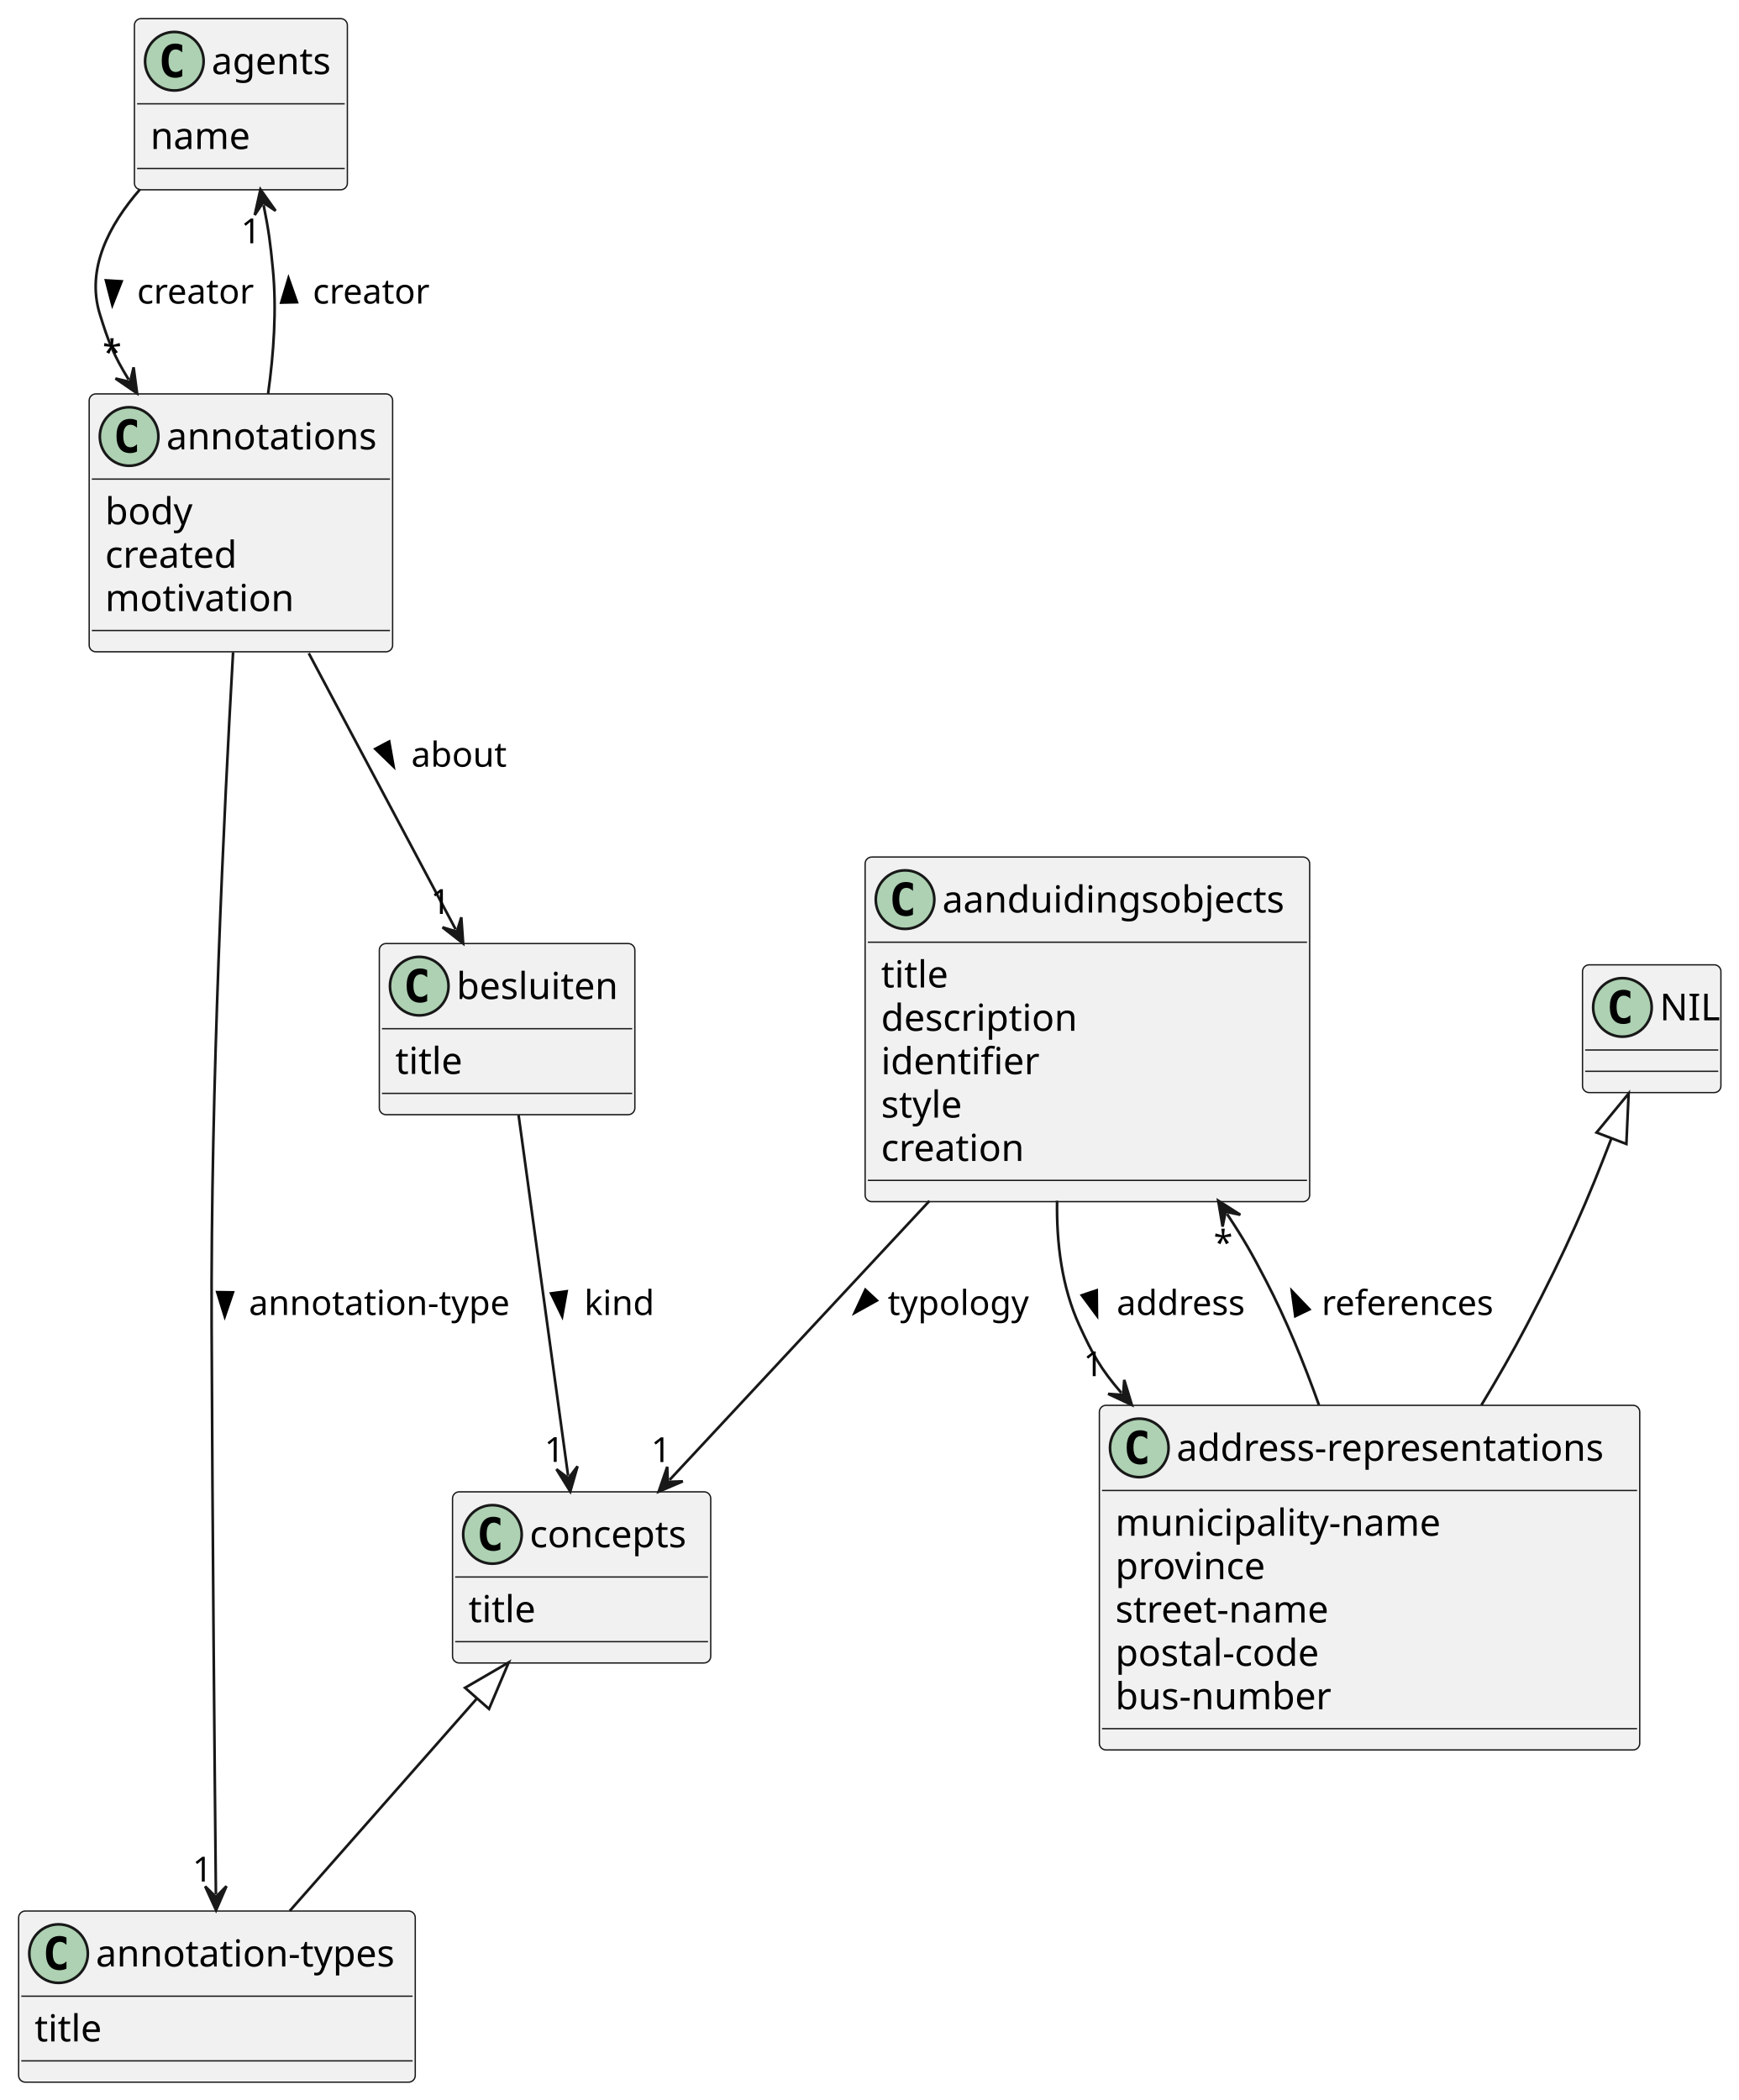
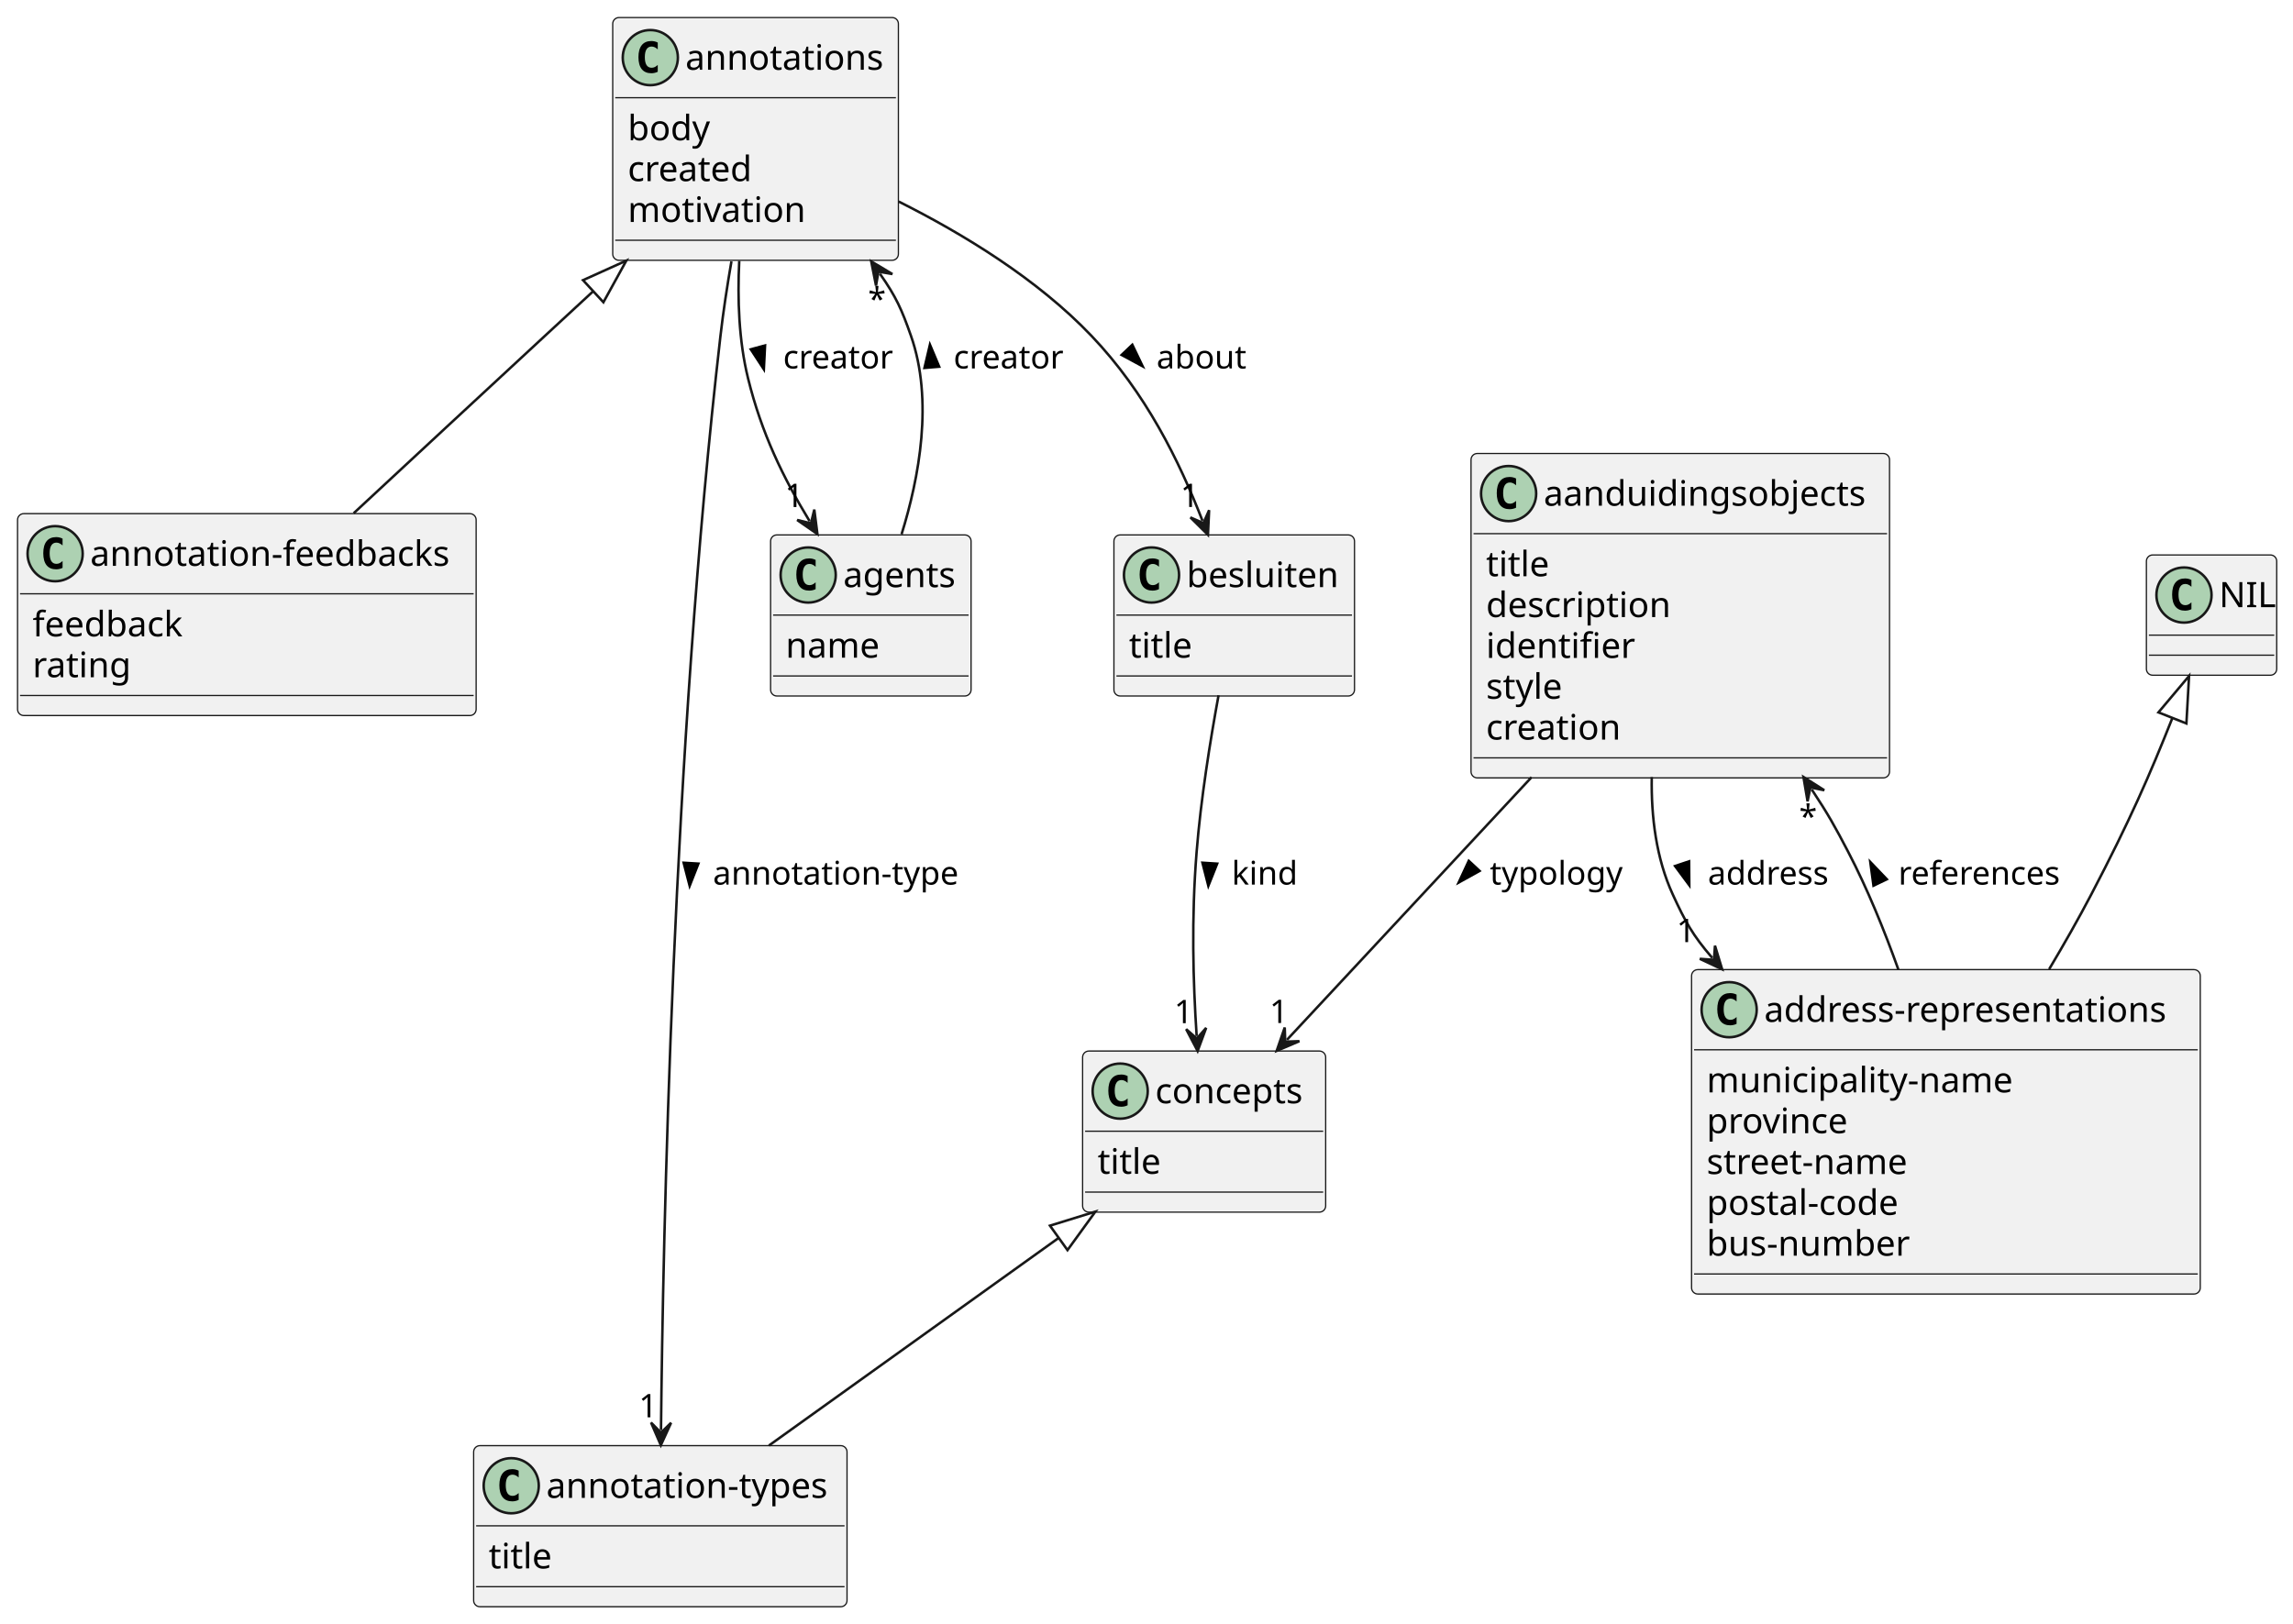
- <svg xmlns="http://www.w3.org/2000/svg" contentStyleType="text/css" height="789px" preserveAspectRatio="none" style="width:653px;height:789px;background:#FFFFFF;" version="1.1" viewBox="0 0 653 789" width="653px" zoomAndPan="magnify">
+ <svg xmlns="http://www.w3.org/2000/svg" contentStyleType="text/css" height="648px" preserveAspectRatio="none" style="width:915px;height:648px;background:#FFFFFF;" version="1.1" viewBox="0 0 915 648" width="915px" zoomAndPan="magnify">
  <defs />
  <g>
-     <g id="elem_agents">
-       <rect codeLine="2" fill="#F1F1F1" height="64.297" id="agents" rx="2.5" ry="2.5" style="stroke:#181818;stroke-width:0.5;" width="80" x="50.5" y="7" />
-       <ellipse cx="65.5" cy="23" fill="#ADD1B2" rx="11" ry="11" style="stroke:#181818;stroke-width:1.0;" />
-       <path d="M68.469,28.641 Q67.891,28.938 67.25,29.078 Q66.609,29.234 65.906,29.234 Q63.406,29.234 62.078,27.594 Q60.766,25.938 60.766,22.812 Q60.766,19.688 62.078,18.031 Q63.406,16.375 65.906,16.375 Q66.609,16.375 67.25,16.531 Q67.906,16.688 68.469,16.984 L68.469,19.703 Q67.844,19.125 67.25,18.859 Q66.656,18.578 66.031,18.578 Q64.688,18.578 64,19.656 Q63.312,20.719 63.312,22.812 Q63.312,24.906 64,25.984 Q64.688,27.047 66.031,27.047 Q66.656,27.047 67.25,26.781 Q67.844,26.5 68.469,25.922 L68.469,28.641 Z " fill="#000000" />
-       <text fill="#000000" font-family="sans-serif" font-size="14" lengthAdjust="spacing" textLength="48" x="79.5" y="27.847">agents</text>
-       <line style="stroke:#181818;stroke-width:0.5;" x1="51.5" x2="129.5" y1="39" y2="39" />
-       <text fill="#000000" font-family="sans-serif" font-size="14" lengthAdjust="spacing" textLength="39" x="56.5" y="55.995">name</text>
-       <line style="stroke:#181818;stroke-width:0.5;" x1="51.5" x2="129.5" y1="63.297" y2="63.297" />
+     <g id="elem_annotation-feedbacks">
+       <rect codeLine="2" fill="#F1F1F1" height="80.594" id="annotation-feedbacks" rx="2.5" ry="2.5" style="stroke:#181818;stroke-width:0.5;" width="183" x="7" y="205" />
+       <ellipse cx="22" cy="221" fill="#ADD1B2" rx="11" ry="11" style="stroke:#181818;stroke-width:1.0;" />
+       <path d="M24.969,226.641 Q24.391,226.938 23.75,227.078 Q23.109,227.234 22.406,227.234 Q19.906,227.234 18.578,225.594 Q17.266,223.938 17.266,220.812 Q17.266,217.688 18.578,216.031 Q19.906,214.375 22.406,214.375 Q23.109,214.375 23.75,214.531 Q24.406,214.688 24.969,214.984 L24.969,217.703 Q24.344,217.125 23.75,216.859 Q23.156,216.578 22.531,216.578 Q21.188,216.578 20.5,217.656 Q19.812,218.719 19.812,220.812 Q19.812,222.906 20.5,223.984 Q21.188,225.047 22.531,225.047 Q23.156,225.047 23.75,224.781 Q24.344,224.5 24.969,223.922 L24.969,226.641 Z " fill="#000000" />
+       <text fill="#000000" font-family="sans-serif" font-size="14" lengthAdjust="spacing" textLength="151" x="36" y="225.847">annotation-feedbacks</text>
+       <line style="stroke:#181818;stroke-width:0.5;" x1="8" x2="189" y1="237" y2="237" />
+       <text fill="#000000" font-family="sans-serif" font-size="14" lengthAdjust="spacing" textLength="64" x="13" y="253.995">feedback</text>
+       <text fill="#000000" font-family="sans-serif" font-size="14" lengthAdjust="spacing" textLength="39" x="13" y="270.292">rating</text>
+       <line style="stroke:#181818;stroke-width:0.5;" x1="8" x2="189" y1="277.594" y2="277.594" />
    </g>
    <g id="elem_annotations">
-       <rect codeLine="5" fill="#F1F1F1" height="96.891" id="annotations" rx="2.5" ry="2.5" style="stroke:#181818;stroke-width:0.5;" width="114" x="33.5" y="148" />
-       <ellipse cx="48.5" cy="164" fill="#ADD1B2" rx="11" ry="11" style="stroke:#181818;stroke-width:1.0;" />
-       <path d="M51.469,169.641 Q50.891,169.938 50.25,170.078 Q49.609,170.234 48.906,170.234 Q46.406,170.234 45.078,168.594 Q43.766,166.938 43.766,163.812 Q43.766,160.688 45.078,159.031 Q46.406,157.375 48.906,157.375 Q49.609,157.375 50.25,157.531 Q50.906,157.688 51.469,157.984 L51.469,160.703 Q50.844,160.125 50.25,159.859 Q49.656,159.578 49.031,159.578 Q47.688,159.578 47,160.656 Q46.312,161.719 46.312,163.812 Q46.312,165.906 47,166.984 Q47.688,168.047 49.031,168.047 Q49.656,168.047 50.25,167.781 Q50.844,167.5 51.469,166.922 L51.469,169.641 Z " fill="#000000" />
-       <text fill="#000000" font-family="sans-serif" font-size="14" lengthAdjust="spacing" textLength="82" x="62.5" y="168.847">annotations</text>
-       <line style="stroke:#181818;stroke-width:0.5;" x1="34.5" x2="146.5" y1="180" y2="180" />
-       <text fill="#000000" font-family="sans-serif" font-size="14" lengthAdjust="spacing" textLength="34" x="39.5" y="196.995">body</text>
-       <text fill="#000000" font-family="sans-serif" font-size="14" lengthAdjust="spacing" textLength="53" x="39.5" y="213.292">created</text>
-       <text fill="#000000" font-family="sans-serif" font-size="14" lengthAdjust="spacing" textLength="71" x="39.5" y="229.589">motivation</text>
-       <line style="stroke:#181818;stroke-width:0.5;" x1="34.5" x2="146.5" y1="236.891" y2="236.891" />
+       <rect codeLine="6" fill="#F1F1F1" height="96.891" id="annotations" rx="2.5" ry="2.5" style="stroke:#181818;stroke-width:0.5;" width="114" x="244.5" y="7" />
+       <ellipse cx="259.5" cy="23" fill="#ADD1B2" rx="11" ry="11" style="stroke:#181818;stroke-width:1.0;" />
+       <path d="M262.469,28.641 Q261.891,28.938 261.25,29.078 Q260.609,29.234 259.906,29.234 Q257.406,29.234 256.078,27.594 Q254.766,25.938 254.766,22.812 Q254.766,19.688 256.078,18.031 Q257.406,16.375 259.906,16.375 Q260.609,16.375 261.25,16.531 Q261.906,16.688 262.469,16.984 L262.469,19.703 Q261.844,19.125 261.25,18.859 Q260.656,18.578 260.031,18.578 Q258.688,18.578 258,19.656 Q257.312,20.719 257.312,22.812 Q257.312,24.906 258,25.984 Q258.688,27.047 260.031,27.047 Q260.656,27.047 261.25,26.781 Q261.844,26.5 262.469,25.922 L262.469,28.641 Z " fill="#000000" />
+       <text fill="#000000" font-family="sans-serif" font-size="14" lengthAdjust="spacing" textLength="82" x="273.5" y="27.847">annotations</text>
+       <line style="stroke:#181818;stroke-width:0.5;" x1="245.5" x2="357.5" y1="39" y2="39" />
+       <text fill="#000000" font-family="sans-serif" font-size="14" lengthAdjust="spacing" textLength="34" x="250.5" y="55.995">body</text>
+       <text fill="#000000" font-family="sans-serif" font-size="14" lengthAdjust="spacing" textLength="53" x="250.5" y="72.292">created</text>
+       <text fill="#000000" font-family="sans-serif" font-size="14" lengthAdjust="spacing" textLength="71" x="250.5" y="88.589">motivation</text>
+       <line style="stroke:#181818;stroke-width:0.5;" x1="245.5" x2="357.5" y1="95.891" y2="95.891" />
    </g>
    <g id="elem_annotation-types">
-       <rect codeLine="31" fill="#F1F1F1" height="64.297" id="annotation-types" rx="2.5" ry="2.5" style="stroke:#181818;stroke-width:0.5;" width="149" x="7" y="718" />
-       <ellipse cx="22" cy="734" fill="#ADD1B2" rx="11" ry="11" style="stroke:#181818;stroke-width:1.0;" />
-       <path d="M24.969,739.641 Q24.391,739.938 23.75,740.078 Q23.109,740.234 22.406,740.234 Q19.906,740.234 18.578,738.594 Q17.266,736.938 17.266,733.812 Q17.266,730.688 18.578,729.031 Q19.906,727.375 22.406,727.375 Q23.109,727.375 23.75,727.531 Q24.406,727.688 24.969,727.984 L24.969,730.703 Q24.344,730.125 23.75,729.859 Q23.156,729.578 22.531,729.578 Q21.188,729.578 20.5,730.656 Q19.812,731.719 19.812,733.812 Q19.812,735.906 20.5,736.984 Q21.188,738.047 22.531,738.047 Q23.156,738.047 23.75,737.781 Q24.344,737.5 24.969,736.922 L24.969,739.641 Z " fill="#000000" />
-       <text fill="#000000" font-family="sans-serif" font-size="14" lengthAdjust="spacing" textLength="117" x="36" y="738.847">annotation-types</text>
-       <line style="stroke:#181818;stroke-width:0.5;" x1="8" x2="155" y1="750" y2="750" />
-       <text fill="#000000" font-family="sans-serif" font-size="14" lengthAdjust="spacing" textLength="25" x="13" y="766.995">title</text>
-       <line style="stroke:#181818;stroke-width:0.5;" x1="8" x2="155" y1="774.297" y2="774.297" />
+       <rect codeLine="35" fill="#F1F1F1" height="64.297" id="annotation-types" rx="2.5" ry="2.5" style="stroke:#181818;stroke-width:0.5;" width="149" x="189" y="577" />
+       <ellipse cx="204" cy="593" fill="#ADD1B2" rx="11" ry="11" style="stroke:#181818;stroke-width:1.0;" />
+       <path d="M206.969,598.641 Q206.391,598.938 205.75,599.078 Q205.109,599.234 204.406,599.234 Q201.906,599.234 200.578,597.594 Q199.266,595.938 199.266,592.812 Q199.266,589.688 200.578,588.031 Q201.906,586.375 204.406,586.375 Q205.109,586.375 205.75,586.531 Q206.406,586.688 206.969,586.984 L206.969,589.703 Q206.344,589.125 205.75,588.859 Q205.156,588.578 204.531,588.578 Q203.188,588.578 202.5,589.656 Q201.812,590.719 201.812,592.812 Q201.812,594.906 202.5,595.984 Q203.188,597.047 204.531,597.047 Q205.156,597.047 205.75,596.781 Q206.344,596.5 206.969,595.922 L206.969,598.641 Z " fill="#000000" />
+       <text fill="#000000" font-family="sans-serif" font-size="14" lengthAdjust="spacing" textLength="117" x="218" y="597.847">annotation-types</text>
+       <line style="stroke:#181818;stroke-width:0.5;" x1="190" x2="337" y1="609" y2="609" />
+       <text fill="#000000" font-family="sans-serif" font-size="14" lengthAdjust="spacing" textLength="25" x="195" y="625.995">title</text>
+       <line style="stroke:#181818;stroke-width:0.5;" x1="190" x2="337" y1="633.297" y2="633.297" />
+     </g>
+     <g id="elem_agents">
+       <rect codeLine="13" fill="#F1F1F1" height="64.297" id="agents" rx="2.5" ry="2.5" style="stroke:#181818;stroke-width:0.5;" width="80" x="307.5" y="213.5" />
+       <ellipse cx="322.5" cy="229.5" fill="#ADD1B2" rx="11" ry="11" style="stroke:#181818;stroke-width:1.0;" />
+       <path d="M325.469,235.141 Q324.891,235.438 324.25,235.578 Q323.609,235.734 322.906,235.734 Q320.406,235.734 319.078,234.094 Q317.766,232.438 317.766,229.312 Q317.766,226.188 319.078,224.531 Q320.406,222.875 322.906,222.875 Q323.609,222.875 324.25,223.031 Q324.906,223.188 325.469,223.484 L325.469,226.203 Q324.844,225.625 324.25,225.359 Q323.656,225.078 323.031,225.078 Q321.688,225.078 321,226.156 Q320.312,227.219 320.312,229.312 Q320.312,231.406 321,232.484 Q321.688,233.547 323.031,233.547 Q323.656,233.547 324.25,233.281 Q324.844,233 325.469,232.422 L325.469,235.141 Z " fill="#000000" />
+       <text fill="#000000" font-family="sans-serif" font-size="14" lengthAdjust="spacing" textLength="48" x="336.5" y="234.347">agents</text>
+       <line style="stroke:#181818;stroke-width:0.5;" x1="308.5" x2="386.5" y1="245.5" y2="245.5" />
+       <text fill="#000000" font-family="sans-serif" font-size="14" lengthAdjust="spacing" textLength="39" x="313.5" y="262.495">name</text>
+       <line style="stroke:#181818;stroke-width:0.5;" x1="308.5" x2="386.5" y1="269.797" y2="269.797" />
    </g>
    <g id="elem_besluiten">
-       <rect codeLine="34" fill="#F1F1F1" height="64.297" id="besluiten" rx="2.5" ry="2.5" style="stroke:#181818;stroke-width:0.5;" width="96" x="142.5" y="354.5" />
-       <ellipse cx="157.5" cy="370.5" fill="#ADD1B2" rx="11" ry="11" style="stroke:#181818;stroke-width:1.0;" />
-       <path d="M160.469,376.141 Q159.891,376.438 159.25,376.578 Q158.609,376.734 157.906,376.734 Q155.406,376.734 154.078,375.094 Q152.766,373.438 152.766,370.312 Q152.766,367.188 154.078,365.531 Q155.406,363.875 157.906,363.875 Q158.609,363.875 159.25,364.031 Q159.906,364.188 160.469,364.484 L160.469,367.203 Q159.844,366.625 159.25,366.359 Q158.656,366.078 158.031,366.078 Q156.688,366.078 156,367.156 Q155.312,368.219 155.312,370.312 Q155.312,372.406 156,373.484 Q156.688,374.547 158.031,374.547 Q158.656,374.547 159.25,374.281 Q159.844,374 160.469,373.422 L160.469,376.141 Z " fill="#000000" />
-       <text fill="#000000" font-family="sans-serif" font-size="14" lengthAdjust="spacing" textLength="64" x="171.5" y="375.347">besluiten</text>
-       <line style="stroke:#181818;stroke-width:0.5;" x1="143.5" x2="237.5" y1="386.5" y2="386.5" />
-       <text fill="#000000" font-family="sans-serif" font-size="14" lengthAdjust="spacing" textLength="25" x="148.5" y="403.495">title</text>
-       <line style="stroke:#181818;stroke-width:0.5;" x1="143.5" x2="237.5" y1="410.797" y2="410.797" />
+       <rect codeLine="38" fill="#F1F1F1" height="64.297" id="besluiten" rx="2.5" ry="2.5" style="stroke:#181818;stroke-width:0.5;" width="96" x="444.5" y="213.5" />
+       <ellipse cx="459.5" cy="229.5" fill="#ADD1B2" rx="11" ry="11" style="stroke:#181818;stroke-width:1.0;" />
+       <path d="M462.469,235.141 Q461.891,235.438 461.25,235.578 Q460.609,235.734 459.906,235.734 Q457.406,235.734 456.078,234.094 Q454.766,232.438 454.766,229.312 Q454.766,226.188 456.078,224.531 Q457.406,222.875 459.906,222.875 Q460.609,222.875 461.25,223.031 Q461.906,223.188 462.469,223.484 L462.469,226.203 Q461.844,225.625 461.25,225.359 Q460.656,225.078 460.031,225.078 Q458.688,225.078 458,226.156 Q457.312,227.219 457.312,229.312 Q457.312,231.406 458,232.484 Q458.688,233.547 460.031,233.547 Q460.656,233.547 461.25,233.281 Q461.844,233 462.469,232.422 L462.469,235.141 Z " fill="#000000" />
+       <text fill="#000000" font-family="sans-serif" font-size="14" lengthAdjust="spacing" textLength="64" x="473.5" y="234.347">besluiten</text>
+       <line style="stroke:#181818;stroke-width:0.5;" x1="445.5" x2="539.5" y1="245.5" y2="245.5" />
+       <text fill="#000000" font-family="sans-serif" font-size="14" lengthAdjust="spacing" textLength="25" x="450.5" y="262.495">title</text>
+       <line style="stroke:#181818;stroke-width:0.5;" x1="445.5" x2="539.5" y1="269.797" y2="269.797" />
    </g>
    <g id="elem_aanduidingsobjects">
-       <rect codeLine="12" fill="#F1F1F1" height="129.484" id="aanduidingsobjects" rx="2.5" ry="2.5" style="stroke:#181818;stroke-width:0.5;" width="167" x="325" y="322" />
-       <ellipse cx="340" cy="338" fill="#ADD1B2" rx="11" ry="11" style="stroke:#181818;stroke-width:1.0;" />
-       <path d="M342.969,343.641 Q342.391,343.938 341.75,344.078 Q341.109,344.234 340.406,344.234 Q337.906,344.234 336.578,342.594 Q335.266,340.938 335.266,337.812 Q335.266,334.688 336.578,333.031 Q337.906,331.375 340.406,331.375 Q341.109,331.375 341.75,331.531 Q342.406,331.688 342.969,331.984 L342.969,334.703 Q342.344,334.125 341.75,333.859 Q341.156,333.578 340.531,333.578 Q339.188,333.578 338.5,334.656 Q337.812,335.719 337.812,337.812 Q337.812,339.906 338.5,340.984 Q339.188,342.047 340.531,342.047 Q341.156,342.047 341.75,341.781 Q342.344,341.5 342.969,340.922 L342.969,343.641 Z " fill="#000000" />
-       <text fill="#000000" font-family="sans-serif" font-size="14" lengthAdjust="spacing" textLength="135" x="354" y="342.847">aanduidingsobjects</text>
-       <line style="stroke:#181818;stroke-width:0.5;" x1="326" x2="491" y1="354" y2="354" />
-       <text fill="#000000" font-family="sans-serif" font-size="14" lengthAdjust="spacing" textLength="25" x="331" y="370.995">title</text>
-       <text fill="#000000" font-family="sans-serif" font-size="14" lengthAdjust="spacing" textLength="77" x="331" y="387.292">description</text>
-       <text fill="#000000" font-family="sans-serif" font-size="14" lengthAdjust="spacing" textLength="59" x="331" y="403.589">identifier</text>
-       <text fill="#000000" font-family="sans-serif" font-size="14" lengthAdjust="spacing" textLength="32" x="331" y="419.886">style</text>
-       <text fill="#000000" font-family="sans-serif" font-size="14" lengthAdjust="spacing" textLength="56" x="331" y="436.183">creation</text>
-       <line style="stroke:#181818;stroke-width:0.5;" x1="326" x2="491" y1="443.484" y2="443.484" />
+       <rect codeLine="16" fill="#F1F1F1" height="129.484" id="aanduidingsobjects" rx="2.5" ry="2.5" style="stroke:#181818;stroke-width:0.5;" width="167" x="587" y="181" />
+       <ellipse cx="602" cy="197" fill="#ADD1B2" rx="11" ry="11" style="stroke:#181818;stroke-width:1.0;" />
+       <path d="M604.969,202.641 Q604.391,202.938 603.75,203.078 Q603.109,203.234 602.406,203.234 Q599.906,203.234 598.578,201.594 Q597.266,199.938 597.266,196.812 Q597.266,193.688 598.578,192.031 Q599.906,190.375 602.406,190.375 Q603.109,190.375 603.75,190.531 Q604.406,190.688 604.969,190.984 L604.969,193.703 Q604.344,193.125 603.75,192.859 Q603.156,192.578 602.531,192.578 Q601.188,192.578 600.5,193.656 Q599.812,194.719 599.812,196.812 Q599.812,198.906 600.5,199.984 Q601.188,201.047 602.531,201.047 Q603.156,201.047 603.75,200.781 Q604.344,200.5 604.969,199.922 L604.969,202.641 Z " fill="#000000" />
+       <text fill="#000000" font-family="sans-serif" font-size="14" lengthAdjust="spacing" textLength="135" x="616" y="201.847">aanduidingsobjects</text>
+       <line style="stroke:#181818;stroke-width:0.5;" x1="588" x2="753" y1="213" y2="213" />
+       <text fill="#000000" font-family="sans-serif" font-size="14" lengthAdjust="spacing" textLength="25" x="593" y="229.995">title</text>
+       <text fill="#000000" font-family="sans-serif" font-size="14" lengthAdjust="spacing" textLength="77" x="593" y="246.292">description</text>
+       <text fill="#000000" font-family="sans-serif" font-size="14" lengthAdjust="spacing" textLength="59" x="593" y="262.589">identifier</text>
+       <text fill="#000000" font-family="sans-serif" font-size="14" lengthAdjust="spacing" textLength="32" x="593" y="278.886">style</text>
+       <text fill="#000000" font-family="sans-serif" font-size="14" lengthAdjust="spacing" textLength="56" x="593" y="295.183">creation</text>
+       <line style="stroke:#181818;stroke-width:0.5;" x1="588" x2="753" y1="302.484" y2="302.484" />
    </g>
    <g id="elem_address-representations">
-       <rect codeLine="22" fill="#F1F1F1" height="129.484" id="address-representations" rx="2.5" ry="2.5" style="stroke:#181818;stroke-width:0.5;" width="203" x="413" y="528" />
-       <ellipse cx="428" cy="544" fill="#ADD1B2" rx="11" ry="11" style="stroke:#181818;stroke-width:1.0;" />
-       <path d="M430.969,549.641 Q430.391,549.938 429.75,550.078 Q429.109,550.234 428.406,550.234 Q425.906,550.234 424.578,548.594 Q423.266,546.938 423.266,543.812 Q423.266,540.688 424.578,539.031 Q425.906,537.375 428.406,537.375 Q429.109,537.375 429.75,537.531 Q430.406,537.688 430.969,537.984 L430.969,540.703 Q430.344,540.125 429.75,539.859 Q429.156,539.578 428.531,539.578 Q427.188,539.578 426.5,540.656 Q425.812,541.719 425.812,543.812 Q425.812,545.906 426.5,546.984 Q427.188,548.047 428.531,548.047 Q429.156,548.047 429.75,547.781 Q430.344,547.5 430.969,546.922 L430.969,549.641 Z " fill="#000000" />
-       <text fill="#000000" font-family="sans-serif" font-size="14" lengthAdjust="spacing" textLength="171" x="442" y="548.847">address-representations</text>
-       <line style="stroke:#181818;stroke-width:0.5;" x1="414" x2="615" y1="560" y2="560" />
-       <text fill="#000000" font-family="sans-serif" font-size="14" lengthAdjust="spacing" textLength="124" x="419" y="576.995">municipality-name</text>
-       <text fill="#000000" font-family="sans-serif" font-size="14" lengthAdjust="spacing" textLength="59" x="419" y="593.292">province</text>
-       <text fill="#000000" font-family="sans-serif" font-size="14" lengthAdjust="spacing" textLength="85" x="419" y="609.589">street-name</text>
-       <text fill="#000000" font-family="sans-serif" font-size="14" lengthAdjust="spacing" textLength="82" x="419" y="625.886">postal-code</text>
-       <text fill="#000000" font-family="sans-serif" font-size="14" lengthAdjust="spacing" textLength="85" x="419" y="642.183">bus-number</text>
-       <line style="stroke:#181818;stroke-width:0.5;" x1="414" x2="615" y1="649.484" y2="649.484" />
+       <rect codeLine="26" fill="#F1F1F1" height="129.484" id="address-representations" rx="2.5" ry="2.5" style="stroke:#181818;stroke-width:0.5;" width="203" x="675" y="387" />
+       <ellipse cx="690" cy="403" fill="#ADD1B2" rx="11" ry="11" style="stroke:#181818;stroke-width:1.0;" />
+       <path d="M692.969,408.641 Q692.391,408.938 691.75,409.078 Q691.109,409.234 690.406,409.234 Q687.906,409.234 686.578,407.594 Q685.266,405.938 685.266,402.812 Q685.266,399.688 686.578,398.031 Q687.906,396.375 690.406,396.375 Q691.109,396.375 691.75,396.531 Q692.406,396.688 692.969,396.984 L692.969,399.703 Q692.344,399.125 691.75,398.859 Q691.156,398.578 690.531,398.578 Q689.188,398.578 688.5,399.656 Q687.812,400.719 687.812,402.812 Q687.812,404.906 688.5,405.984 Q689.188,407.047 690.531,407.047 Q691.156,407.047 691.75,406.781 Q692.344,406.5 692.969,405.922 L692.969,408.641 Z " fill="#000000" />
+       <text fill="#000000" font-family="sans-serif" font-size="14" lengthAdjust="spacing" textLength="171" x="704" y="407.847">address-representations</text>
+       <line style="stroke:#181818;stroke-width:0.5;" x1="676" x2="877" y1="419" y2="419" />
+       <text fill="#000000" font-family="sans-serif" font-size="14" lengthAdjust="spacing" textLength="124" x="681" y="435.995">municipality-name</text>
+       <text fill="#000000" font-family="sans-serif" font-size="14" lengthAdjust="spacing" textLength="59" x="681" y="452.292">province</text>
+       <text fill="#000000" font-family="sans-serif" font-size="14" lengthAdjust="spacing" textLength="85" x="681" y="468.589">street-name</text>
+       <text fill="#000000" font-family="sans-serif" font-size="14" lengthAdjust="spacing" textLength="82" x="681" y="484.886">postal-code</text>
+       <text fill="#000000" font-family="sans-serif" font-size="14" lengthAdjust="spacing" textLength="85" x="681" y="501.183">bus-number</text>
+       <line style="stroke:#181818;stroke-width:0.5;" x1="676" x2="877" y1="508.484" y2="508.484" />
    </g>
    <g id="elem_concepts">
-       <rect codeLine="20" fill="#F1F1F1" height="64.297" id="concepts" rx="2.5" ry="2.5" style="stroke:#181818;stroke-width:0.5;" width="97" x="170" y="560.5" />
-       <ellipse cx="185" cy="576.5" fill="#ADD1B2" rx="11" ry="11" style="stroke:#181818;stroke-width:1.0;" />
-       <path d="M187.969,582.141 Q187.391,582.438 186.75,582.578 Q186.109,582.734 185.406,582.734 Q182.906,582.734 181.578,581.094 Q180.266,579.438 180.266,576.312 Q180.266,573.188 181.578,571.531 Q182.906,569.875 185.406,569.875 Q186.109,569.875 186.75,570.031 Q187.406,570.188 187.969,570.484 L187.969,573.203 Q187.344,572.625 186.75,572.359 Q186.156,572.078 185.531,572.078 Q184.188,572.078 183.5,573.156 Q182.812,574.219 182.812,576.312 Q182.812,578.406 183.5,579.484 Q184.188,580.547 185.531,580.547 Q186.156,580.547 186.75,580.281 Q187.344,580 187.969,579.422 L187.969,582.141 Z " fill="#000000" />
-       <text fill="#000000" font-family="sans-serif" font-size="14" lengthAdjust="spacing" textLength="65" x="199" y="581.347">concepts</text>
-       <line style="stroke:#181818;stroke-width:0.5;" x1="171" x2="266" y1="592.5" y2="592.5" />
-       <text fill="#000000" font-family="sans-serif" font-size="14" lengthAdjust="spacing" textLength="25" x="176" y="609.495">title</text>
-       <line style="stroke:#181818;stroke-width:0.5;" x1="171" x2="266" y1="616.797" y2="616.797" />
+       <rect codeLine="24" fill="#F1F1F1" height="64.297" id="concepts" rx="2.5" ry="2.5" style="stroke:#181818;stroke-width:0.5;" width="97" x="432" y="419.5" />
+       <ellipse cx="447" cy="435.5" fill="#ADD1B2" rx="11" ry="11" style="stroke:#181818;stroke-width:1.0;" />
+       <path d="M449.969,441.141 Q449.391,441.438 448.75,441.578 Q448.109,441.734 447.406,441.734 Q444.906,441.734 443.578,440.094 Q442.266,438.438 442.266,435.312 Q442.266,432.188 443.578,430.531 Q444.906,428.875 447.406,428.875 Q448.109,428.875 448.75,429.031 Q449.406,429.188 449.969,429.484 L449.969,432.203 Q449.344,431.625 448.75,431.359 Q448.156,431.078 447.531,431.078 Q446.188,431.078 445.5,432.156 Q444.812,433.219 444.812,435.312 Q444.812,437.406 445.5,438.484 Q446.188,439.547 447.531,439.547 Q448.156,439.547 448.75,439.281 Q449.344,439 449.969,438.422 L449.969,441.141 Z " fill="#000000" />
+       <text fill="#000000" font-family="sans-serif" font-size="14" lengthAdjust="spacing" textLength="65" x="461" y="440.347">concepts</text>
+       <line style="stroke:#181818;stroke-width:0.5;" x1="433" x2="528" y1="451.5" y2="451.5" />
+       <text fill="#000000" font-family="sans-serif" font-size="14" lengthAdjust="spacing" textLength="25" x="438" y="468.495">title</text>
+       <line style="stroke:#181818;stroke-width:0.5;" x1="433" x2="528" y1="475.797" y2="475.797" />
    </g>
    <g id="elem_NIL">
-       <rect codeLine="30" fill="#F1F1F1" height="48" id="NIL" rx="2.5" ry="2.5" style="stroke:#181818;stroke-width:0.5;" width="52" x="594.5" y="362.5" />
-       <ellipse cx="609.5" cy="378.5" fill="#ADD1B2" rx="11" ry="11" style="stroke:#181818;stroke-width:1.0;" />
-       <path d="M612.469,384.141 Q611.891,384.438 611.25,384.578 Q610.609,384.734 609.906,384.734 Q607.406,384.734 606.078,383.094 Q604.766,381.438 604.766,378.312 Q604.766,375.188 606.078,373.531 Q607.406,371.875 609.906,371.875 Q610.609,371.875 611.25,372.031 Q611.906,372.188 612.469,372.484 L612.469,375.203 Q611.844,374.625 611.25,374.359 Q610.656,374.078 610.031,374.078 Q608.688,374.078 608,375.156 Q607.312,376.219 607.312,378.312 Q607.312,380.406 608,381.484 Q608.688,382.547 610.031,382.547 Q610.656,382.547 611.25,382.281 Q611.844,382 612.469,381.422 L612.469,384.141 Z " fill="#000000" />
-       <text fill="#000000" font-family="sans-serif" font-size="14" lengthAdjust="spacing" textLength="20" x="623.5" y="383.347">NIL</text>
-       <line style="stroke:#181818;stroke-width:0.5;" x1="595.5" x2="645.5" y1="394.5" y2="394.5" />
-       <line style="stroke:#181818;stroke-width:0.5;" x1="595.5" x2="645.5" y1="402.5" y2="402.5" />
+       <rect codeLine="34" fill="#F1F1F1" height="48" id="NIL" rx="2.5" ry="2.5" style="stroke:#181818;stroke-width:0.5;" width="52" x="856.5" y="221.5" />
+       <ellipse cx="871.5" cy="237.5" fill="#ADD1B2" rx="11" ry="11" style="stroke:#181818;stroke-width:1.0;" />
+       <path d="M874.469,243.141 Q873.891,243.438 873.25,243.578 Q872.609,243.734 871.906,243.734 Q869.406,243.734 868.078,242.094 Q866.766,240.438 866.766,237.312 Q866.766,234.188 868.078,232.531 Q869.406,230.875 871.906,230.875 Q872.609,230.875 873.25,231.031 Q873.906,231.188 874.469,231.484 L874.469,234.203 Q873.844,233.625 873.25,233.359 Q872.656,233.078 872.031,233.078 Q870.688,233.078 870,234.156 Q869.312,235.219 869.312,237.312 Q869.312,239.406 870,240.484 Q870.688,241.547 872.031,241.547 Q872.656,241.547 873.25,241.281 Q873.844,241 874.469,240.422 L874.469,243.141 Z " fill="#000000" />
+       <text fill="#000000" font-family="sans-serif" font-size="14" lengthAdjust="spacing" textLength="20" x="885.5" y="242.347">NIL</text>
+       <line style="stroke:#181818;stroke-width:0.5;" x1="857.5" x2="907.5" y1="253.5" y2="253.5" />
+       <line style="stroke:#181818;stroke-width:0.5;" x1="857.5" x2="907.5" y1="261.5" y2="261.5" />
+     </g>
+     <g id="link_annotations_annotation-feedbacks">
+       <path codeLine="5" d="M236.716,116.232 C225.996,126.132 227.98,124.3 217.5,134 C192.15,157.46 163.82,183.77 141.15,204.83 " fill="none" id="annotations-backto-annotation-feedbacks" style="stroke:#181818;stroke-width:1.0;" />
+       <polygon fill="none" points="249.94,104.02,232.646,111.824,240.787,120.64,249.94,104.02" style="stroke:#181818;stroke-width:1.0;" />
+     </g>
+     <g id="link_annotations_annotation-types">
+       <path codeLine="10" d="M291.87,104.31 C290.18,114.1 288.61,124.36 287.5,134 C268.36,300.17 264.552,494.85 263.762,570.83 " fill="none" id="annotations-to-annotation-types" style="stroke:#181818;stroke-width:1.0;" />
+       <polygon fill="#181818" points="263.7,576.83,267.793,567.872,263.752,571.83,259.794,567.789,263.7,576.83" style="stroke:#181818;stroke-width:1.0;" />
+       <polygon fill="#000000" points="275.199,353.557,278.677,344.705,272.81,344.352,275.199,353.557" style="stroke:#000000;stroke-width:1.0;" />
+       <text fill="#000000" font-family="sans-serif" font-size="13" lengthAdjust="spacing" textLength="102" x="284.5" y="353.067">annotation-type</text>
+       <text fill="#000000" font-family="sans-serif" font-size="13" lengthAdjust="spacing" textLength="8" x="254.916" y="565.698">1</text>
+     </g>
+     <g id="link_annotations_agents">
+       <path codeLine="11" d="M294.99,104.13 C294.24,119.3 294.81,136.02 298.5,151 C303.93,173.07 312.492,190.558 323.072,208.028 " fill="none" id="annotations-to-agents" style="stroke:#181818;stroke-width:1.0;" />
+       <polygon fill="#181818" points="326.18,213.16,324.939,203.39,323.59,208.883,318.096,207.534,326.18,213.16" style="stroke:#181818;stroke-width:1.0;" />
+       <polygon fill="#000000" points="304.805,147.393,305.282,137.895,299.607,139.428,304.805,147.393" style="stroke:#000000;stroke-width:1.0;" />
+       <text fill="#000000" font-family="sans-serif" font-size="13" lengthAdjust="spacing" textLength="46" x="312.5" y="147.067">creator</text>
+       <text fill="#000000" font-family="sans-serif" font-size="13" lengthAdjust="spacing" textLength="8" x="313.195" y="202.367">1</text>
    </g>
    <g id="link_agents_annotations">
-       <path codeLine="4" d="M52.6,71.13 C40.89,84.59 32.28,101.11 37.5,118 C40.68,128.28 42.598,133.299 48.358,142.669 " fill="none" id="agents-to-annotations" style="stroke:#181818;stroke-width:1.0;" />
-       <polygon fill="#181818" points="51.5,147.78,50.194,138.018,48.882,143.52,43.379,142.208,51.5,147.78" style="stroke:#181818;stroke-width:1.0;" />
-       <polygon fill="#000000" points="42.204,114.558,45.673,105.702,39.806,105.354,42.204,114.558" style="stroke:#000000;stroke-width:1.0;" />
-       <text fill="#000000" font-family="sans-serif" font-size="13" lengthAdjust="spacing" textLength="46" x="51.5" y="114.067">creator</text>
-       <text fill="#000000" font-family="sans-serif" font-size="13" lengthAdjust="spacing" textLength="7" x="38.523" y="136.958">*</text>
-     </g>
-     <g id="link_annotations_agents">
-       <path codeLine="10" d="M100.71,147.97 C102.82,132.97 103.99,116.31 102.5,101 C101.55,91.22 100.946,86.572 99.026,77.052 " fill="none" id="annotations-to-agents" style="stroke:#181818;stroke-width:1.0;" />
-       <polygon fill="#181818" points="97.84,71.17,95.698,80.783,98.829,76.071,103.54,79.202,97.84,71.17" style="stroke:#181818;stroke-width:1.0;" />
-       <polygon fill="#000000" points="108.381,104.568,105.658,113.68,111.534,113.541,108.381,104.568" style="stroke:#000000;stroke-width:1.0;" />
-       <text fill="#000000" font-family="sans-serif" font-size="13" lengthAdjust="spacing" textLength="46" x="117.5" y="114.067">creator</text>
-       <text fill="#000000" font-family="sans-serif" font-size="13" lengthAdjust="spacing" textLength="8" x="90.529" y="91.402">1</text>
-     </g>
-     <g id="link_annotations_annotation-types">
-       <path codeLine="9" d="M87.56,245.1 C84.19,304.34 79.14,408.6 79.5,498 C79.82,577.09 80.629,664.2 81.109,711.7 " fill="none" id="annotations-to-annotation-types" style="stroke:#181818;stroke-width:1.0;" />
-       <polygon fill="#181818" points="81.17,717.7,85.079,708.66,81.12,712.7,77.079,708.741,81.17,717.7" style="stroke:#181818;stroke-width:1.0;" />
-       <polygon fill="#000000" points="84.431,494.566,87.495,485.562,81.617,485.481,84.431,494.566" style="stroke:#000000;stroke-width:1.0;" />
-       <text fill="#000000" font-family="sans-serif" font-size="13" lengthAdjust="spacing" textLength="102" x="93.5" y="494.067">annotation-type</text>
-       <text fill="#000000" font-family="sans-serif" font-size="13" lengthAdjust="spacing" textLength="8" x="72.317" y="706.915">1</text>
+       <path codeLine="15" d="M359.76,213.25 C366.77,190.69 372.55,159.79 363.5,134 C359.85,123.59 357.607,118.454 351.107,109.234 " fill="none" id="agents-to-annotations" style="stroke:#181818;stroke-width:1.0;" />
+       <polygon fill="#181818" points="347.65,104.33,349.567,113.991,350.531,108.417,356.105,109.381,347.65,104.33" style="stroke:#181818;stroke-width:1.0;" />
+       <polygon fill="#000000" points="371.086,137.584,368.906,146.841,374.764,146.354,371.086,137.584" style="stroke:#000000;stroke-width:1.0;" />
+       <text fill="#000000" font-family="sans-serif" font-size="13" lengthAdjust="spacing" textLength="46" x="380.5" y="147.067">creator</text>
+       <text fill="#000000" font-family="sans-serif" font-size="13" lengthAdjust="spacing" textLength="7" x="346.381" y="123.983">*</text>
    </g>
    <g id="link_annotations_besluiten">
-       <path codeLine="11" d="M115.99,245.43 C134.22,279.7 155.403,319.523 171.173,349.173 " fill="none" id="annotations-to-besluiten" style="stroke:#181818;stroke-width:1.0;" />
-       <polygon fill="#181818" points="173.99,354.47,173.295,344.646,171.642,350.056,166.232,348.402,173.99,354.47" style="stroke:#181818;stroke-width:1.0;" />
-       <polygon fill="#000000" points="147.848,287.981,146.195,278.615,141.006,281.375,147.848,287.981" style="stroke:#000000;stroke-width:1.0;" />
-       <text fill="#000000" font-family="sans-serif" font-size="13" lengthAdjust="spacing" textLength="37" x="154.5" y="288.067">about</text>
-       <text fill="#000000" font-family="sans-serif" font-size="13" lengthAdjust="spacing" textLength="8" x="161.76" y="343.367">1</text>
+       <path codeLine="12" d="M358.6,80.44 C384.46,93.4 413.99,111.43 435.5,134 C457.24,156.81 470.545,183.958 479.845,207.868 " fill="none" id="annotations-to-besluiten" style="stroke:#181818;stroke-width:1.0;" />
+       <polygon fill="#181818" points="482.02,213.46,482.485,203.622,480.207,208.8,475.029,206.522,482.02,213.46" style="stroke:#181818;stroke-width:1.0;" />
+       <polygon fill="#000000" points="455.947,146.189,451.841,137.61,447.582,141.662,455.947,146.189" style="stroke:#000000;stroke-width:1.0;" />
+       <text fill="#000000" font-family="sans-serif" font-size="13" lengthAdjust="spacing" textLength="37" x="461.5" y="147.067">about</text>
+       <text fill="#000000" font-family="sans-serif" font-size="13" lengthAdjust="spacing" textLength="8" x="471.034" y="202.355">1</text>
    </g>
    <g id="link_aanduidingsobjects_address-representations">
-       <path codeLine="18" d="M397.12,451.15 C396.85,467.03 398.89,483.61 405.5,498 C410.45,508.76 413.384,514.213 421.284,523.343 " fill="none" id="aanduidingsobjects-to-address-representations" style="stroke:#181818;stroke-width:1.0;" />
-       <polygon fill="#181818" points="425.21,527.88,422.346,518.457,421.938,524.099,416.296,523.692,425.21,527.88" style="stroke:#181818;stroke-width:1.0;" />
-       <polygon fill="#000000" points="412.087,494.308,412.003,484.798,406.429,486.663,412.087,494.308" style="stroke:#000000;stroke-width:1.0;" />
-       <text fill="#000000" font-family="sans-serif" font-size="13" lengthAdjust="spacing" textLength="51" x="419.5" y="494.067">address</text>
-       <text fill="#000000" font-family="sans-serif" font-size="13" lengthAdjust="spacing" textLength="8" x="407.006" y="517.039">1</text>
+       <path codeLine="22" d="M659.12,310.15 C658.85,326.03 660.89,342.61 667.5,357 C672.45,367.76 675.384,373.213 683.284,382.343 " fill="none" id="aanduidingsobjects-to-address-representations" style="stroke:#181818;stroke-width:1.0;" />
+       <polygon fill="#181818" points="687.21,386.88,684.346,377.457,683.938,383.099,678.296,382.692,687.21,386.88" style="stroke:#181818;stroke-width:1.0;" />
+       <polygon fill="#000000" points="674.087,353.308,674.003,343.798,668.429,345.663,674.087,353.308" style="stroke:#000000;stroke-width:1.0;" />
+       <text fill="#000000" font-family="sans-serif" font-size="13" lengthAdjust="spacing" textLength="51" x="681.5" y="353.067">address</text>
+       <text fill="#000000" font-family="sans-serif" font-size="13" lengthAdjust="spacing" textLength="8" x="669.006" y="376.039">1</text>
    </g>
    <g id="link_address-representations_aanduidingsobjects">
-       <path codeLine="28" d="M495.52,527.96 C489.9,512.24 483.16,495.7 475.5,481 C470.28,470.99 467.429,465.849 460.969,456.119 " fill="none" id="address-representations-to-aanduidingsobjects" style="stroke:#181818;stroke-width:1.0;" />
-       <polygon fill="#181818" points="457.65,451.12,459.296,460.83,460.416,455.286,465.961,456.405,457.65,451.12" style="stroke:#181818;stroke-width:1.0;" />
-       <polygon fill="#000000" points="485.333,485.06,486.605,494.486,491.902,491.938,485.333,485.06" style="stroke:#000000;stroke-width:1.0;" />
-       <text fill="#000000" font-family="sans-serif" font-size="13" lengthAdjust="spacing" textLength="68" x="496.5" y="494.067">references</text>
-       <text fill="#000000" font-family="sans-serif" font-size="13" lengthAdjust="spacing" textLength="7" x="455.928" y="471.505">*</text>
+       <path codeLine="32" d="M757.52,386.96 C751.9,371.24 745.16,354.7 737.5,340 C732.28,329.99 729.429,324.849 722.969,315.119 " fill="none" id="address-representations-to-aanduidingsobjects" style="stroke:#181818;stroke-width:1.0;" />
+       <polygon fill="#181818" points="719.65,310.12,721.296,319.83,722.416,314.286,727.961,315.405,719.65,310.12" style="stroke:#181818;stroke-width:1.0;" />
+       <polygon fill="#000000" points="746.333,344.06,747.605,353.486,752.902,350.938,746.333,344.06" style="stroke:#000000;stroke-width:1.0;" />
+       <text fill="#000000" font-family="sans-serif" font-size="13" lengthAdjust="spacing" textLength="68" x="757.5" y="353.067">references</text>
+       <text fill="#000000" font-family="sans-serif" font-size="13" lengthAdjust="spacing" textLength="7" x="717.928" y="330.505">*</text>
    </g>
    <g id="link_aanduidingsobjects_concepts">
-       <path codeLine="19" d="M349.16,451.21 C315.3,487.57 278.46,527.13 251.54,556.03 " fill="none" id="aanduidingsobjects-to-concepts" style="stroke:#181818;stroke-width:1.0;" />
-       <polygon fill="#181818" points="247.45,560.42,256.511,556.561,250.858,556.761,250.657,551.108,247.45,560.42" style="stroke:#181818;stroke-width:1.0;" />
-       <polygon fill="#000000" points="321.092,493.225,329.408,488.609,325.106,484.603,321.092,493.225" style="stroke:#000000;stroke-width:1.0;" />
-       <text fill="#000000" font-family="sans-serif" font-size="13" lengthAdjust="spacing" textLength="54" x="333.5" y="494.067">typology</text>
-       <text fill="#000000" font-family="sans-serif" font-size="13" lengthAdjust="spacing" textLength="8" x="244.596" y="549.307">1</text>
+       <path codeLine="23" d="M611.16,310.21 C577.3,346.57 540.46,386.13 513.54,415.03 " fill="none" id="aanduidingsobjects-to-concepts" style="stroke:#181818;stroke-width:1.0;" />
+       <polygon fill="#181818" points="509.45,419.42,518.511,415.561,512.858,415.761,512.658,410.108,509.45,419.42" style="stroke:#181818;stroke-width:1.0;" />
+       <polygon fill="#000000" points="582.092,352.225,590.408,347.609,586.106,343.603,582.092,352.225" style="stroke:#000000;stroke-width:1.0;" />
+       <text fill="#000000" font-family="sans-serif" font-size="13" lengthAdjust="spacing" textLength="54" x="594.5" y="353.067">typology</text>
+       <text fill="#000000" font-family="sans-serif" font-size="13" lengthAdjust="spacing" textLength="8" x="506.596" y="408.307">1</text>
    </g>
    <g id="link_NIL_address-representations">
-       <path codeLine="29" d="M605.38,427.655 C596.66,450.375 588.78,468.82 573.5,498 C568.33,507.86 562.48,518.05 556.52,527.92 " fill="none" id="NIL-backto-address-representations" style="stroke:#181818;stroke-width:1.0;" />
-       <polygon fill="none" points="611.83,410.85,599.779,425.505,610.982,429.805,611.83,410.85" style="stroke:#181818;stroke-width:1.0;" />
+       <path codeLine="33" d="M866.883,286.542 C857.883,309.232 849.83,327.73 834.5,357 C829.36,366.81 823.57,376.98 817.69,386.84 " fill="none" id="NIL-backto-address-representations" style="stroke:#181818;stroke-width:1.0;" />
+       <polygon fill="none" points="873.52,269.81,861.306,284.33,872.461,288.754,873.52,269.81" style="stroke:#181818;stroke-width:1.0;" />
    </g>
    <g id="link_concepts_annotation-types">
-       <path codeLine="33" d="M179.209,638.094 C155.309,665.214 132.73,690.85 108.85,717.96 " fill="none" id="concepts-backto-annotation-types" style="stroke:#181818;stroke-width:1.0;" />
-       <polygon fill="none" points="191.11,624.59,174.708,634.127,183.71,642.061,191.11,624.59" style="stroke:#181818;stroke-width:1.0;" />
+       <path codeLine="37" d="M422.478,494.074 C384.628,521.194 344.64,549.85 306.82,576.96 " fill="none" id="concepts-backto-annotation-types" style="stroke:#181818;stroke-width:1.0;" />
+       <polygon fill="none" points="437.11,483.59,418.984,489.197,425.973,498.951,437.11,483.59" style="stroke:#181818;stroke-width:1.0;" />
    </g>
    <g id="link_besluiten_concepts">
-       <path codeLine="36" d="M194.81,418.93 C200.09,457.38 208.154,516.116 213.414,554.426 " fill="none" id="besluiten-to-concepts" style="stroke:#181818;stroke-width:1.0;" />
-       <polygon fill="#181818" points="214.23,560.37,216.969,550.91,213.55,555.417,209.043,551.998,214.23,560.37" style="stroke:#181818;stroke-width:1.0;" />
-       <polygon fill="#000000" points="211.18,494.52,212.861,485.159,207.038,485.959,211.18,494.52" style="stroke:#000000;stroke-width:1.0;" />
-       <text fill="#000000" font-family="sans-serif" font-size="13" lengthAdjust="spacing" textLength="26" x="219.5" y="494.067">kind</text>
-       <text fill="#000000" font-family="sans-serif" font-size="13" lengthAdjust="spacing" textLength="8" x="204.524" y="549.246">1</text>
+       <path codeLine="40" d="M486.25,277.52 C482.92,295.65 479.17,319.02 477.5,340 C475.37,366.78 476.071,391.333 477.511,413.503 " fill="none" id="besluiten-to-concepts" style="stroke:#181818;stroke-width:1.0;" />
+       <polygon fill="#181818" points="477.9,419.49,481.308,410.25,477.576,414.5,473.325,410.768,477.9,419.49" style="stroke:#181818;stroke-width:1.0;" />
+       <polygon fill="#000000" points="482.179,353.556,485.692,344.718,479.827,344.341,482.179,353.556" style="stroke:#000000;stroke-width:1.0;" />
+       <text fill="#000000" font-family="sans-serif" font-size="13" lengthAdjust="spacing" textLength="26" x="491.5" y="353.067">kind</text>
+       <text fill="#000000" font-family="sans-serif" font-size="13" lengthAdjust="spacing" textLength="8" x="468.539" y="408.391">1</text>
    </g>
  </g>
</svg>
